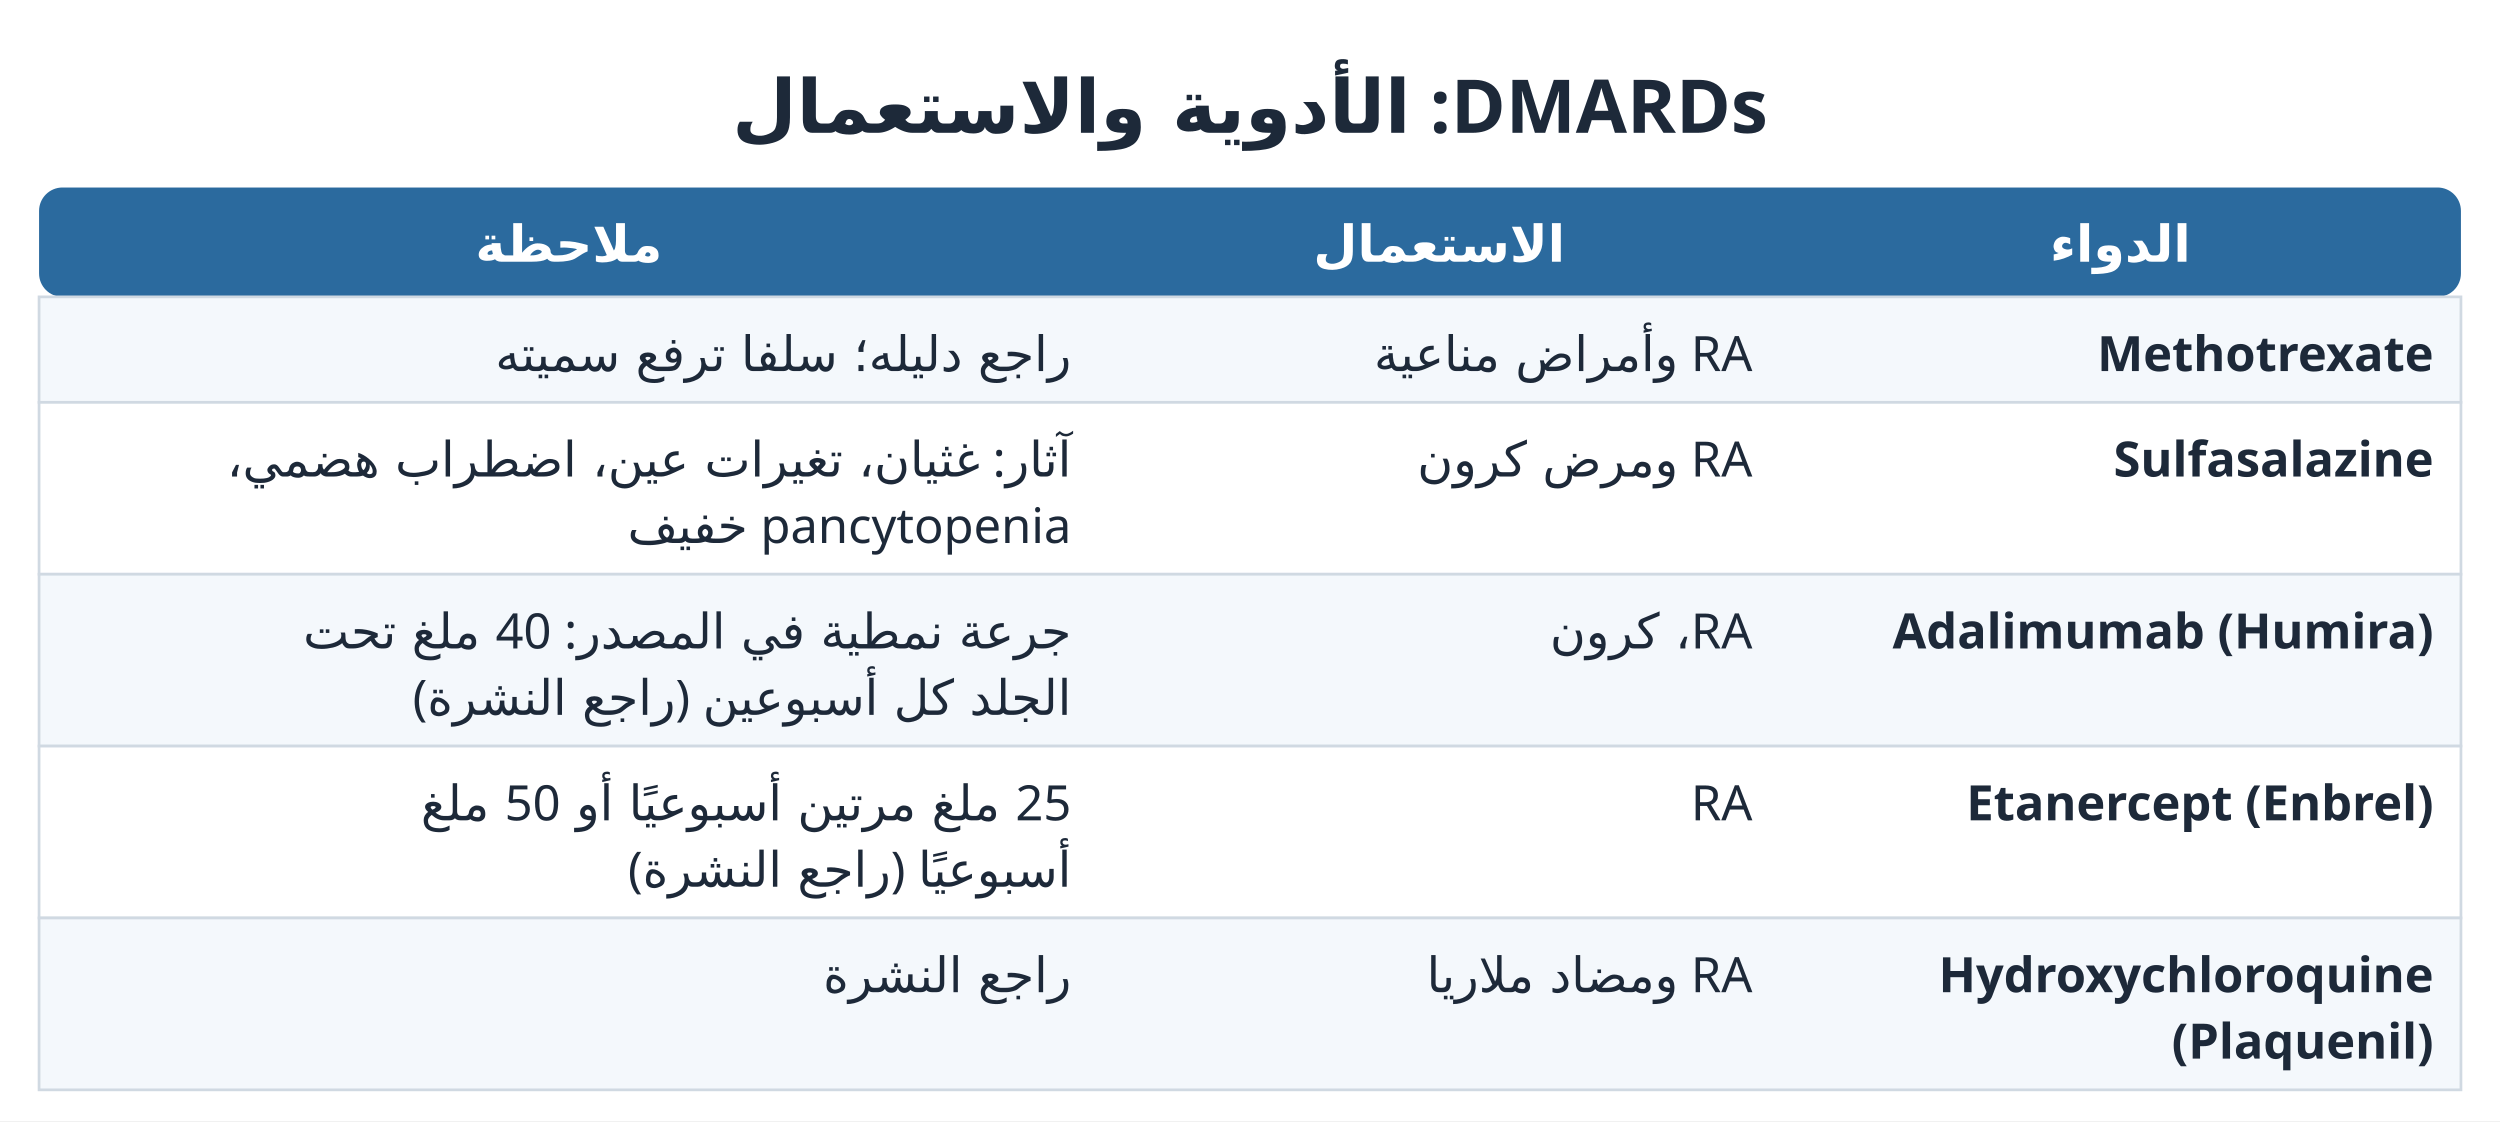
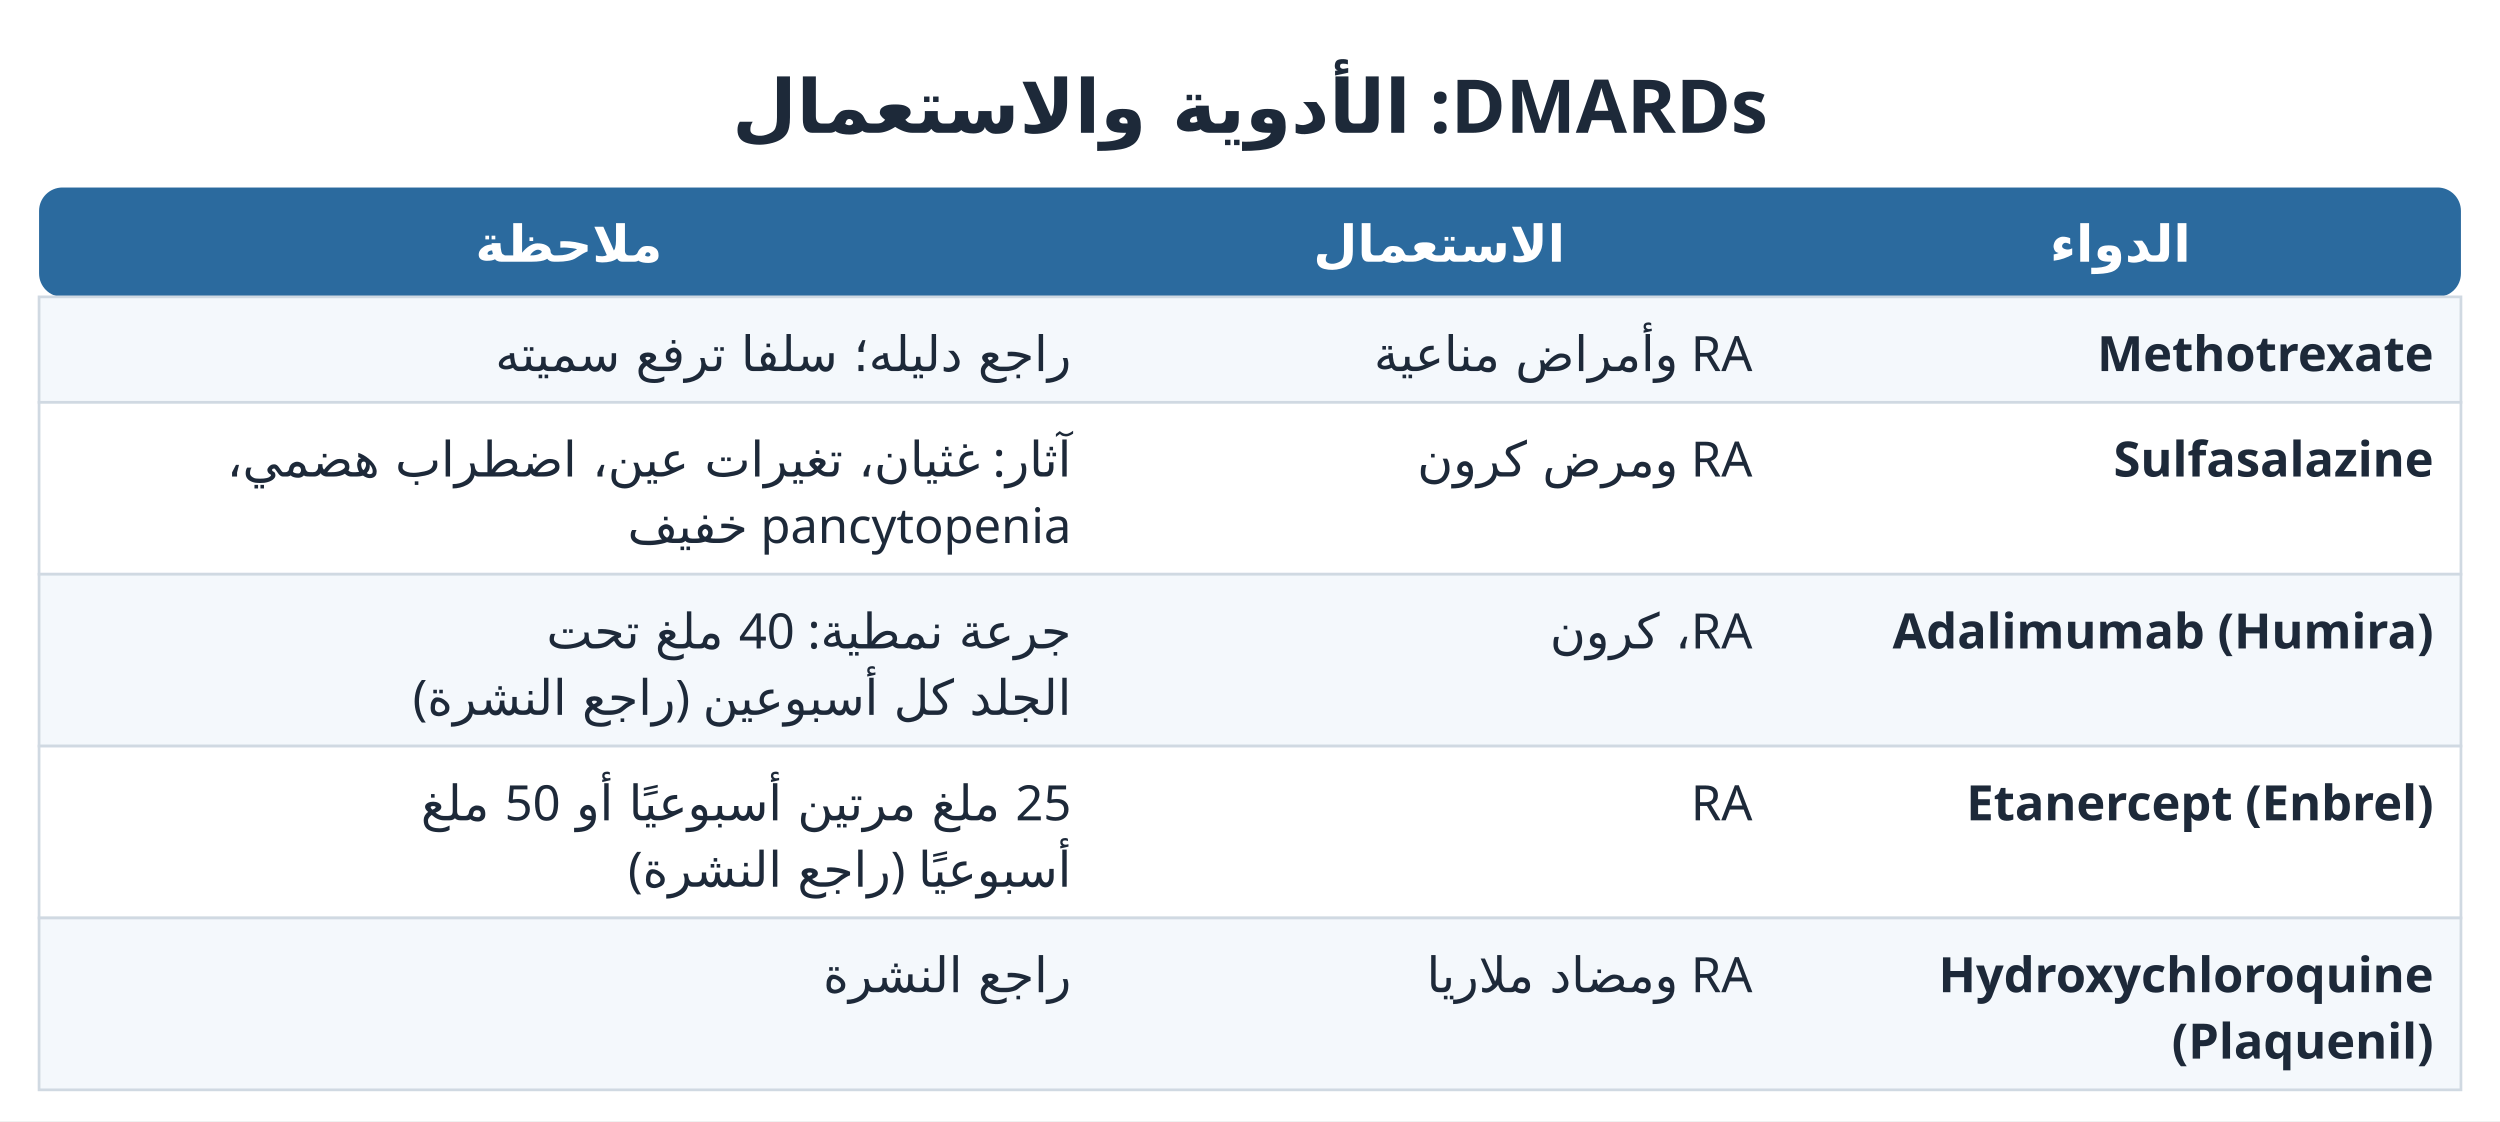
<svg xmlns="http://www.w3.org/2000/svg" viewBox="0 0 640 287" width="640" height="287" direction="rtl" font-family="Cairo, Tahoma, sans-serif" role="img" aria-label="DMARDs: الأدوية والاستعمال">
  <rect width="640" height="287" fill="#fff" />
  <text x="320.0" y="34" text-anchor="middle" font-size="19" font-weight="700" fill="#1d2939">DMARDs: الأدوية والاستعمال</text>
  <rect x="10" y="48" width="620" height="28" rx="6" fill="#2b6a9e" />
  <text x="542.812" y="67" text-anchor="middle" font-size="13" font-weight="700" fill="#fff">الدواء</text>
  <text x="368.438" y="67" text-anchor="middle" font-size="13" font-weight="700" fill="#fff">الاستعمال</text>
  <text x="145.625" y="67" text-anchor="middle" font-size="13" font-weight="700" fill="#fff">ملاحظة</text>
  <rect x="10" y="76" width="620" height="27" fill="#f4f8fc" stroke="#d0d9e2" stroke-width=".7" />
  <text x="623" y="95" text-anchor="start" font-size="12.5" font-weight="700" fill="#1d2939">Methotrexate</text>
  <text x="448.625" y="95" text-anchor="start" font-size="12.5" fill="#1d2939">RA وأمراض مناعية</text>
  <text x="274.25" y="95" text-anchor="start" font-size="12.5" fill="#1d2939">راجع دليله؛ سلفا ترفع سميته</text>
  <rect x="10" y="103" width="620" height="44" fill="#fff" stroke="#d0d9e2" stroke-width=".7" />
  <text x="623" y="122" text-anchor="start" font-size="12.5" font-weight="700" fill="#1d2939">Sulfasalazine</text>
  <text x="448.625" y="122" text-anchor="start" font-size="12.5" fill="#1d2939">RA ومرض كرون</text>
  <text x="274.25" y="122" text-anchor="start" font-size="12.5" fill="#1d2939">آثار: غثيان، تغيرات عين، اضطراب هضمي،</text>
  <text x="274.25" y="139" text-anchor="start" font-size="12.5" fill="#1d2939">pancytopenia خفيف</text>
  <rect x="10" y="147" width="620" height="44" fill="#f4f8fc" stroke="#d0d9e2" stroke-width=".7" />
  <text x="623" y="166" text-anchor="start" font-size="12.5" font-weight="700" fill="#1d2939">Adalimumab (Humira)</text>
  <text x="448.625" y="166" text-anchor="start" font-size="12.5" fill="#1d2939">RA، كرون</text>
-   <text x="274.25" y="166" text-anchor="start" font-size="12.5" fill="#1d2939">جرعة نمطية في المصدر: 40 ملغ تحت</text>
+   <text x="274.25" y="166" text-anchor="start" font-size="12.5" fill="#1d2939">جرعة نمطية: 40 ملغ تحت</text>
  <text x="274.25" y="183" text-anchor="start" font-size="12.5" fill="#1d2939">الجلد كل أسبوعين (راجع النشرة)</text>
  <rect x="10" y="191" width="620" height="44" fill="#fff" stroke="#d0d9e2" stroke-width=".7" />
  <text x="623" y="210" text-anchor="start" font-size="12.5" font-weight="700" fill="#1d2939">Etanercept (Enbrel)</text>
  <text x="448.625" y="210" text-anchor="start" font-size="12.5" fill="#1d2939">RA</text>
  <text x="274.25" y="210" text-anchor="start" font-size="12.5" fill="#1d2939">25 ملغ مرتين أسبوعيًا أو 50 ملغ</text>
  <text x="274.25" y="227" text-anchor="start" font-size="12.5" fill="#1d2939">أسبوعيًا (راجع النشرة)</text>
  <rect x="10" y="235" width="620" height="44" fill="#f4f8fc" stroke="#d0d9e2" stroke-width=".7" />
  <text x="623" y="254" text-anchor="start" font-size="12.5" font-weight="700" fill="#1d2939">Hydroxychloroquine</text>
  <text x="623" y="271" text-anchor="start" font-size="12.5" font-weight="700" fill="#1d2939">(Plaquenil)</text>
  <text x="448.625" y="254" text-anchor="start" font-size="12.5" fill="#1d2939">RA ومضاد ملاريا</text>
  <text x="274.25" y="254" text-anchor="start" font-size="12.5" fill="#1d2939">راجع النشرة</text>
</svg>
